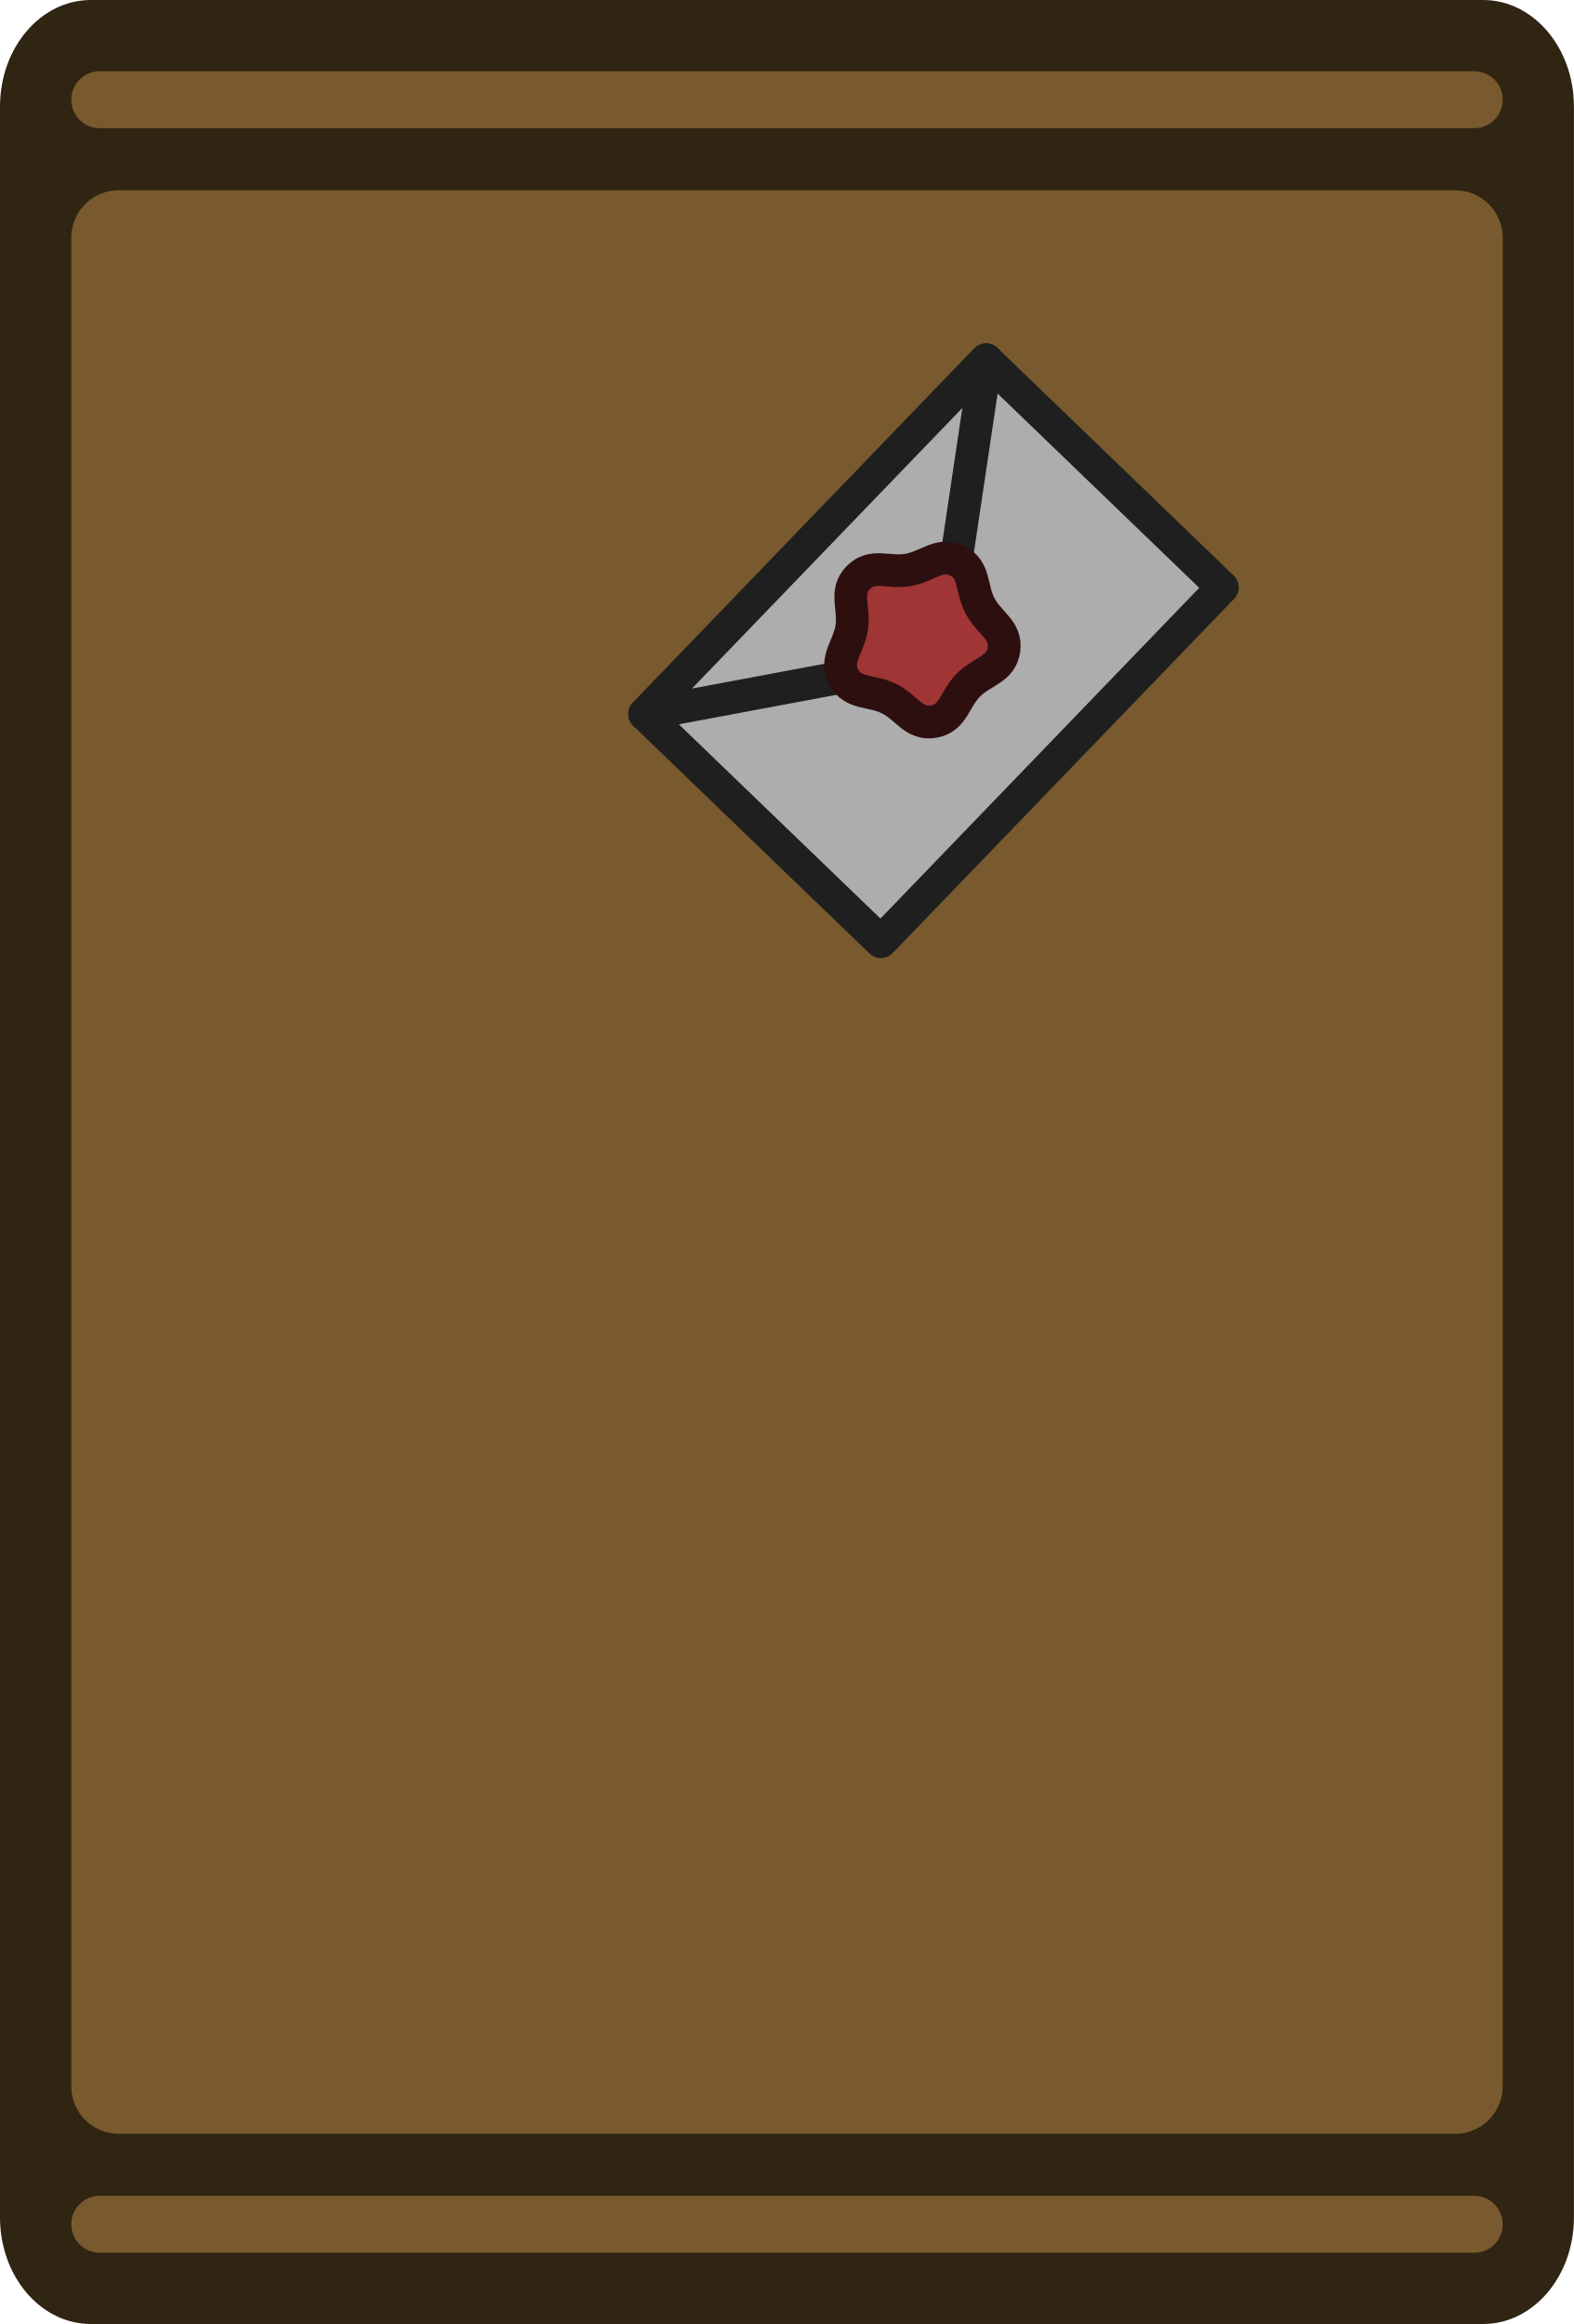
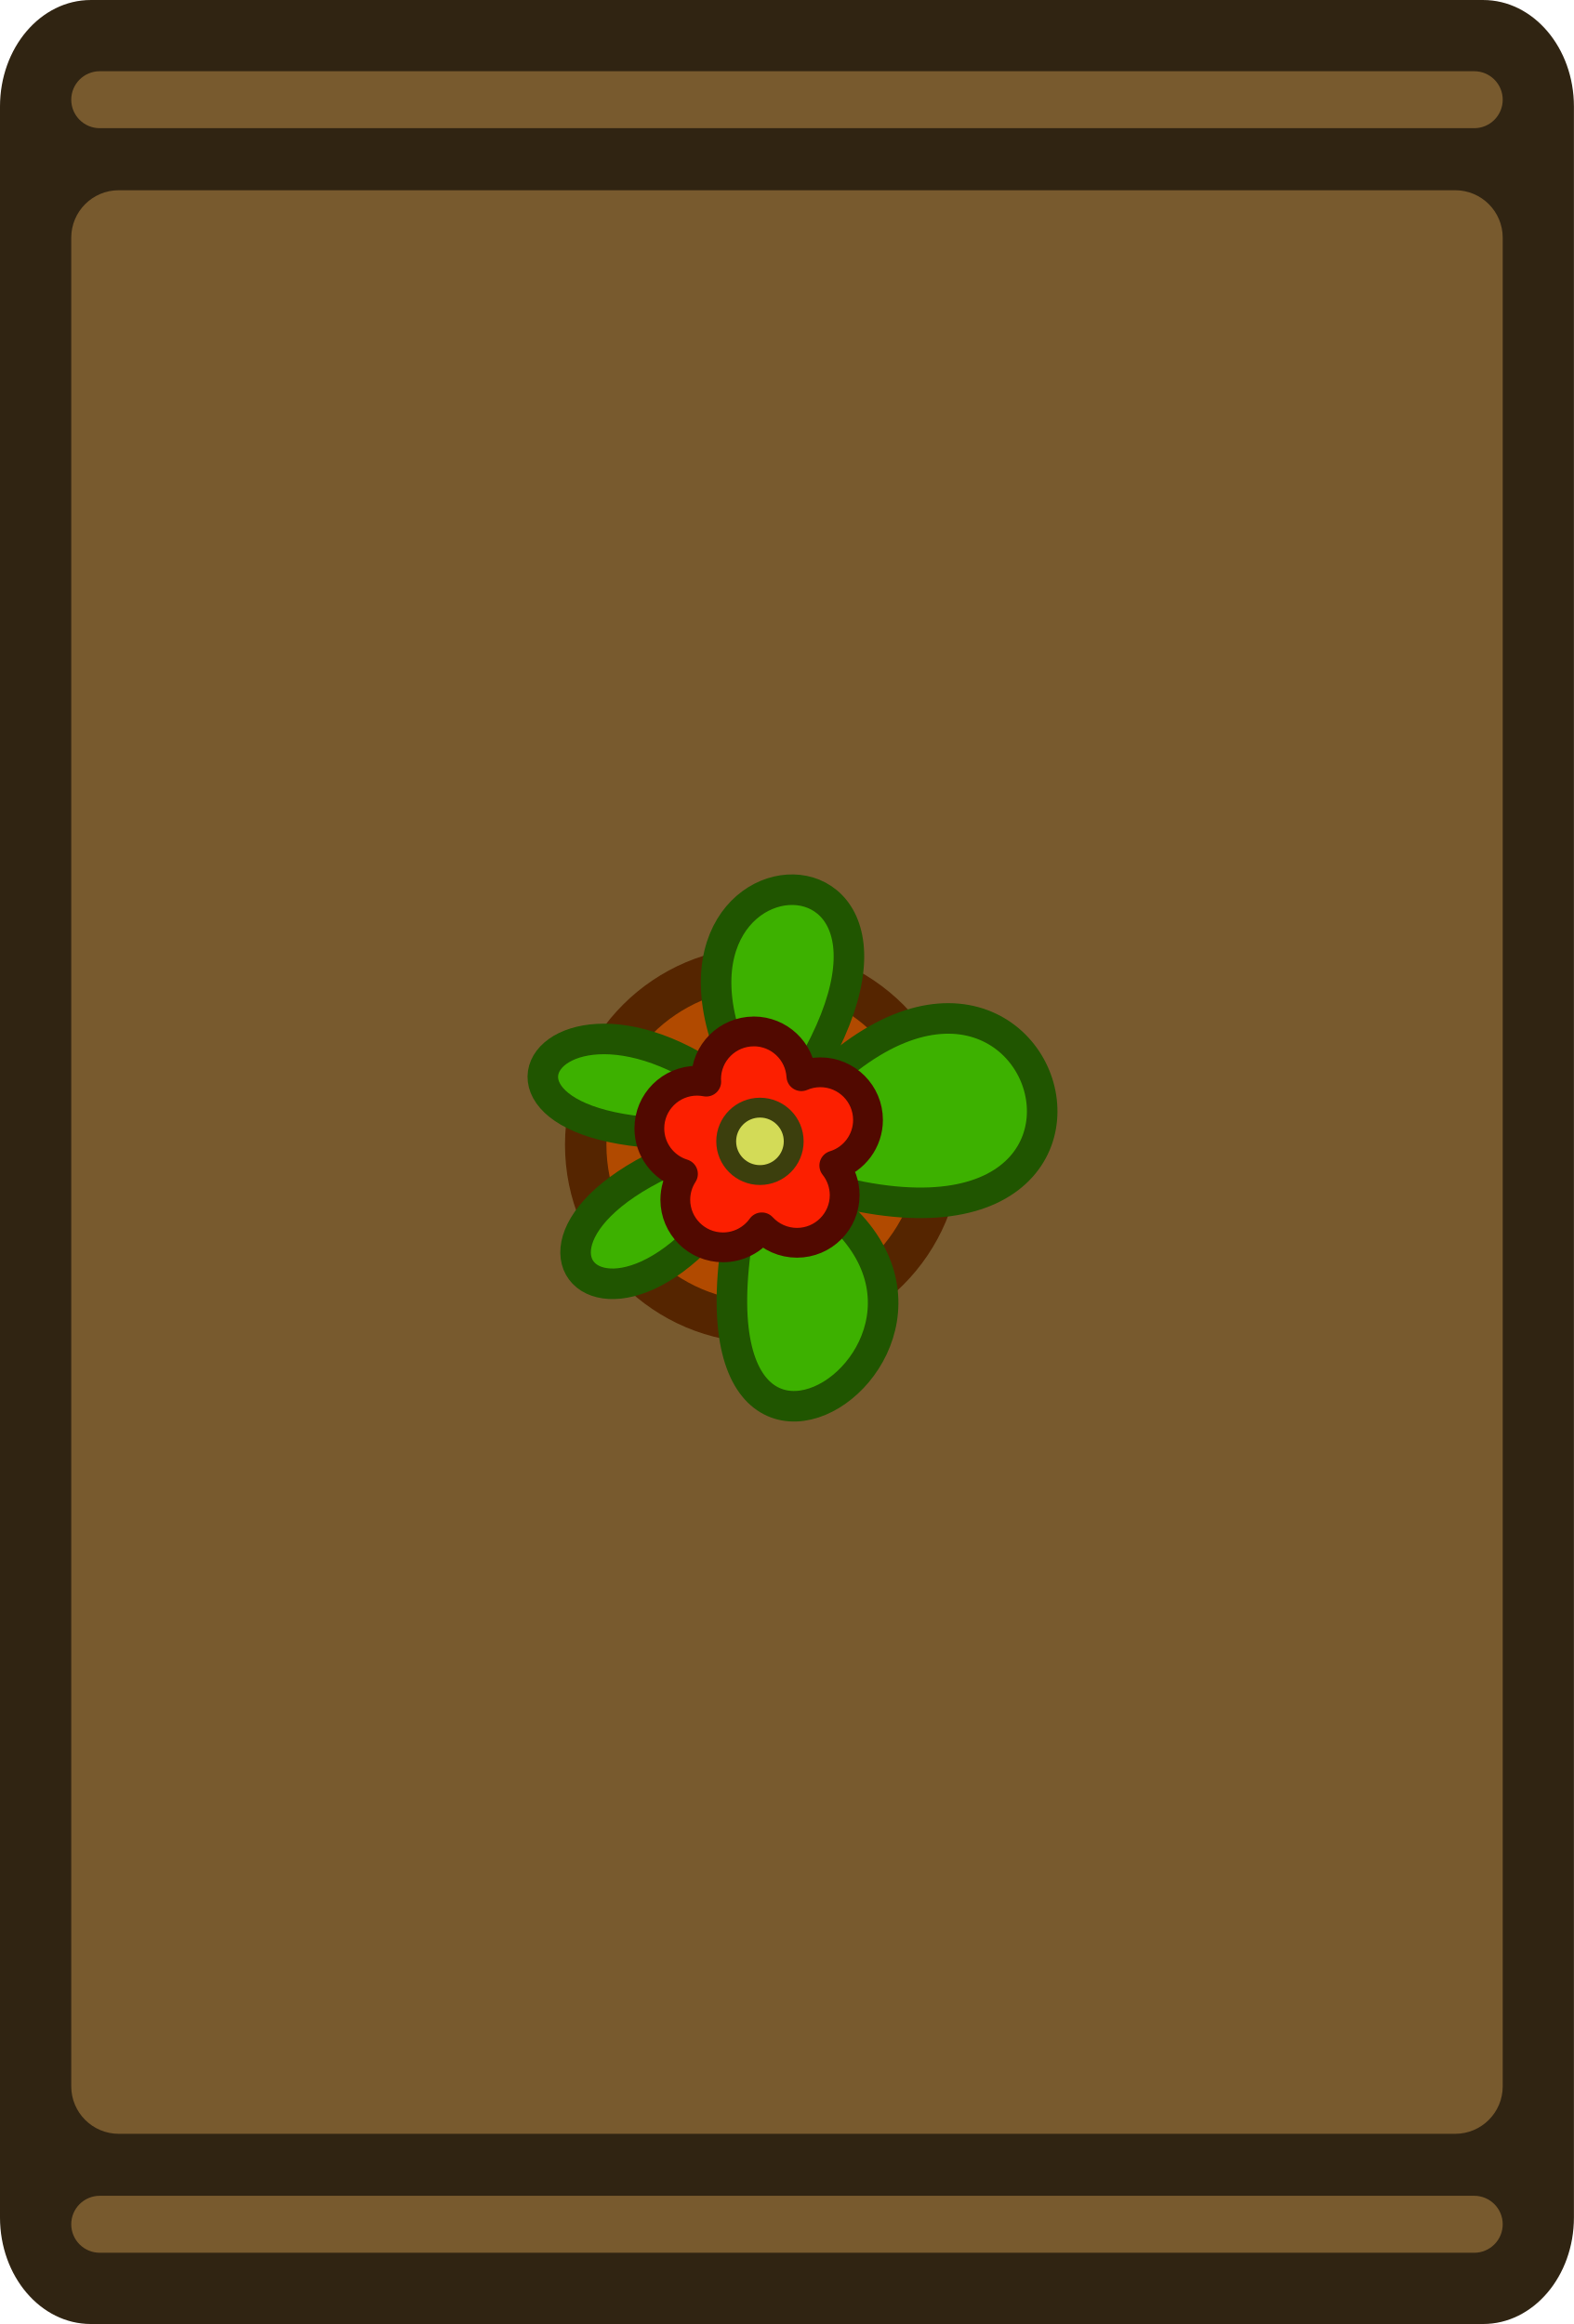
<svg xmlns="http://www.w3.org/2000/svg" width="165.713" height="244.713" viewBox="0 0 43.845 64.747" version="1.1" id="svg1408">
  <defs id="defs1402" />
  <g id="layer1" transform="translate(-108.7281,-171.1548)">
    <rect style="display:inline;fill:#302412;fill-opacity:1;stroke-width:0.125" id="rect349-0" width="64.747" height="43.845" x="171.155" y="-152.573" rx="2.97" ry="2.528" transform="rotate(90)" />
    <rect style="display:inline;fill:#785a2e;fill-opacity:1;stroke-width:0.129" id="rect457-7" width="54.148" height="39.876" x="176.455" y="-150.589" rx="1.323" ry="1.323" transform="rotate(90)" />
    <rect style="display:inline;fill:#785a2e;fill-opacity:1;stroke-width:0.096" id="rect2398-7-9" width="1.587" height="39.876" x="173.139" y="-150.589" rx="0.794" ry="0.794" transform="rotate(90)" />
    <rect style="display:inline;fill:#785a2e;fill-opacity:1;stroke-width:0.096" id="rect2398-7-9-3" width="1.587" height="39.876" x="232.33" y="-150.589" rx="0.794" ry="0.794" transform="rotate(90)" />
-     <rect style="fill:#adadad;fill-opacity:1;fill-rule:evenodd;stroke:#1f1f1f;stroke-width:0.912;stroke-linecap:round;stroke-linejoin:round;stroke-miterlimit:20;stroke-dasharray:none;stroke-opacity:1" id="rect31" width="13.709" height="9.14" x="-49.654" y="223.793" transform="rotate(-46.05841)" />
-     <path id="rect31-6" style="fill:#adadad;fill-opacity:1;fill-rule:evenodd;stroke:#1f1f1f;stroke-width:0.912;stroke-linecap:round;stroke-linejoin:round;stroke-miterlimit:20;stroke-dasharray:none;stroke-opacity:1" d="m 126.685,191.049 8.271,-1.549 1.242,-8.323 z" />
-     <path style="fill:#a03535;fill-opacity:1;fill-rule:evenodd;stroke:#2e0f0f;stroke-width:1.384;stroke-linecap:round;stroke-linejoin:round;stroke-miterlimit:20;stroke-dasharray:none;stroke-opacity:1" id="path37" d="m 1537.733,541.976 c -0.691,0.494 -1.274,-0.043 -2.123,-0.05 -0.85,-0.007 -1.44,0.52 -2.124,0.015 -0.683,-0.505 -0.353,-1.225 -0.609,-2.035 -0.256,-0.81 -0.94,-1.209 -0.671,-2.015 0.269,-0.806 1.056,-0.714 1.747,-1.208 0.691,-0.494 0.86,-1.268 1.709,-1.261 0.85,0.007 1.005,0.783 1.688,1.288 0.683,0.505 1.471,0.426 1.727,1.236 0.256,0.81 -0.434,1.198 -0.703,2.004 -0.269,0.806 0.05,1.531 -0.642,2.025 z" transform="matrix(0.4572138,-0.4744257,0.4744257,0.4572138,-823.5054,671.0014)" />
+     <circle style="fill:#b14a00;fill-opacity:1;stroke:#552500;stroke-width:1.154;stroke-linecap:round;stroke-linejoin:round;stroke-dasharray:none;stroke-opacity:1" id="path1" cx="129.987" cy="203.048" r="4.943" />
+     <path style="fill:#3db100;fill-opacity:1;stroke:#205500;stroke-width:0.851;stroke-linecap:round;stroke-linejoin:round;stroke-dasharray:none;stroke-opacity:1" d="m 130.225,202.563 c 6.985,-9.241 -5.777,-8.406 0,0 z" id="path4" />
+     <path style="fill:#3db100;fill-opacity:1;stroke:#205500;stroke-width:0.851;stroke-linecap:round;stroke-linejoin:round;stroke-dasharray:none;stroke-opacity:1" d="m 130.225,202.563 c -6.114,-6.188 -10.597,1.407 0,0" id="path5" />
+     <path style="fill:#3db100;fill-opacity:1;stroke:#205500;stroke-width:0.851;stroke-linecap:round;stroke-linejoin:round;stroke-dasharray:none;stroke-opacity:1" d="m 130.225,202.563 c -9.987,2.288 -3.987,8.545 0,0 z" id="path6" />
+     <path style="fill:#3db100;fill-opacity:1;stroke:#205500;stroke-width:0.851;stroke-linecap:round;stroke-linejoin:round;stroke-dasharray:none;stroke-opacity:1" d="m 129.709,203.57 c -3.439,13.084 9.652,3.831 0,0 z" id="path7" />
+     <path style="fill:#3db100;fill-opacity:1;stroke:#205500;stroke-width:0.851;stroke-linecap:round;stroke-linejoin:round;stroke-dasharray:none;stroke-opacity:1" d="m 129.709,203.57 c 13.266,5.371 7.87,-11.347 0,0 z" id="path8" />
+     <path id="path2961-4-9-0-1-2-4" style="fill:#fc1f00;fill-opacity:1;fill-rule:nonzero;stroke:#510900;stroke-width:0.83;stroke-linecap:round;stroke-linejoin:round;stroke-miterlimit:4;stroke-dasharray:none;stroke-dashoffset:0;stroke-opacity:1;paint-order:normal" d="m 129.727,199.891 a 1.329,1.328 0 0 0 -1.329,1.328 1.329,1.328 0 0 0 0.004,0.07 1.329,1.328 0 0 0 -0.256,-0.025 1.329,1.328 0 0 0 -1.329,1.328 1.329,1.328 0 0 0 0.936,1.268 1.329,1.328 0 0 0 -0.213,0.719 1.329,1.328 0 0 0 1.329,1.327 1.329,1.328 0 0 0 1.081,-0.557 1.329,1.328 0 0 0 0.979,0.43 1.329,1.328 0 0 0 1.329,-1.327 1.329,1.328 0 0 0 -0.289,-0.826 1.329,1.328 0 0 0 0.939,-1.27 1.329,1.328 0 0 0 -1.329,-1.327 1.329,1.328 0 0 0 -0.527,0.109 1.329,1.328 0 0 0 -1.326,-1.248 z m 0.527,2.545 a 1.329,1.328 0 0 0 0.285,0.746 1.329,1.328 0 0 0 -0.691,0.499 1.329,1.328 0 0 0 -0.587,-0.371 1.329,1.328 0 0 0 0.213,-0.719 1.329,1.328 0 0 0 -0.001,-0.071 1.329,1.328 0 0 0 0.255,0.026 1.329,1.328 0 0 0 0.527,-0.11 z" />
+     <ellipse style="fill:#d3db57;fill-opacity:1;fill-rule:nonzero;stroke:#3c3f0d;stroke-width:0.553;stroke-linecap:round;stroke-linejoin:round;stroke-miterlimit:4;stroke-dasharray:none;stroke-dashoffset:0;stroke-opacity:1;paint-order:normal" id="path2961-7-1-9-3-1" cx="129.898" cy="202.953" rx="0.94" ry="0.939" />
  </g>
</svg>
